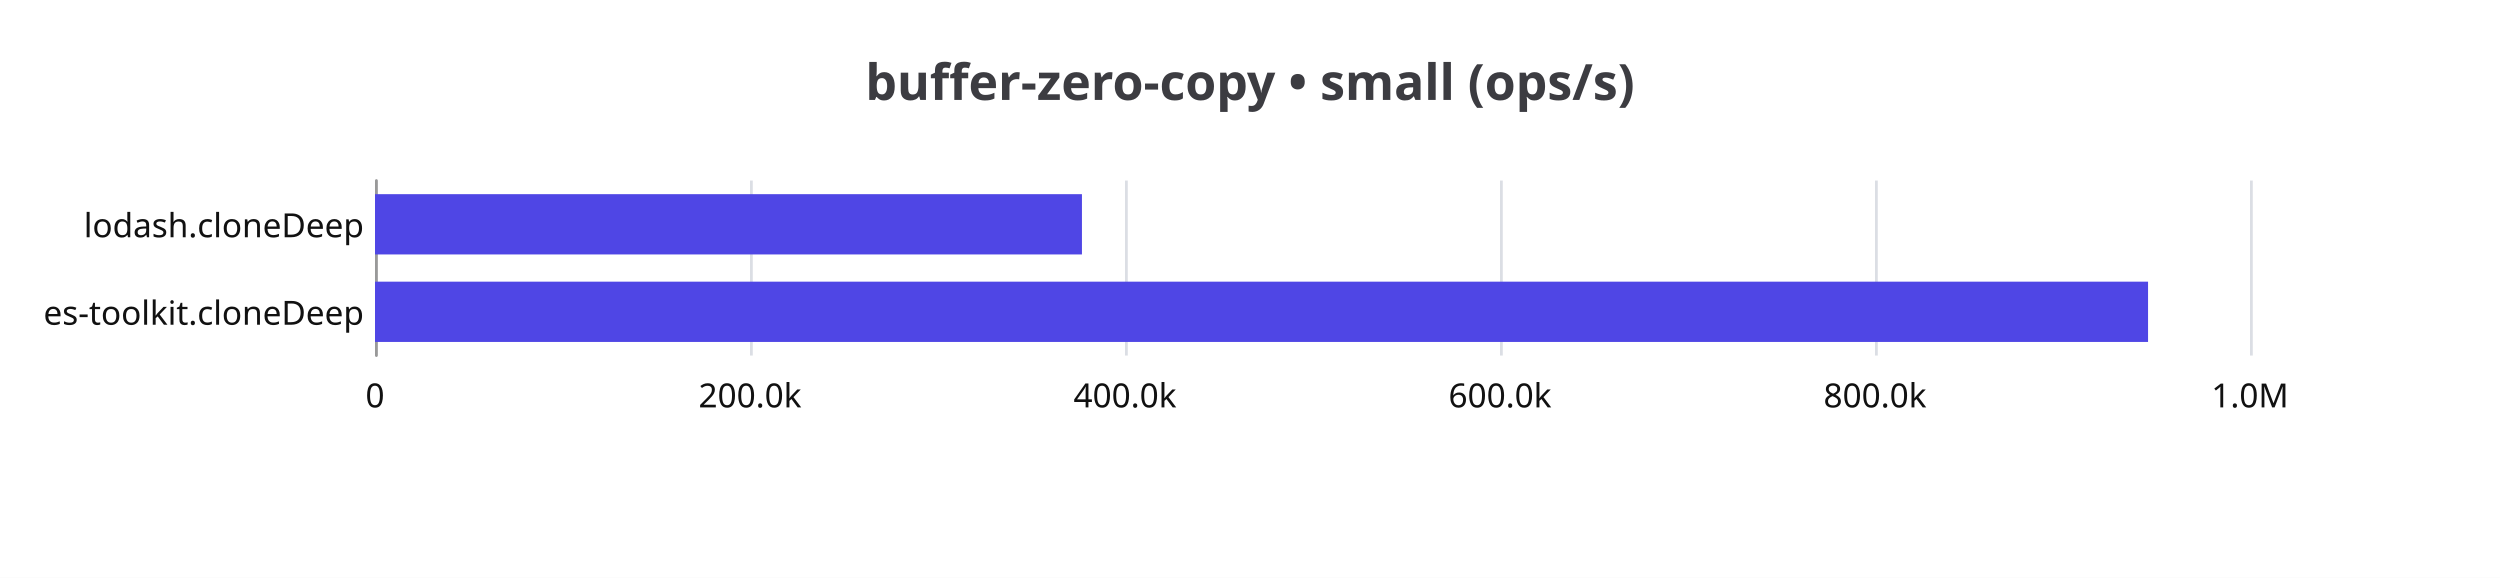
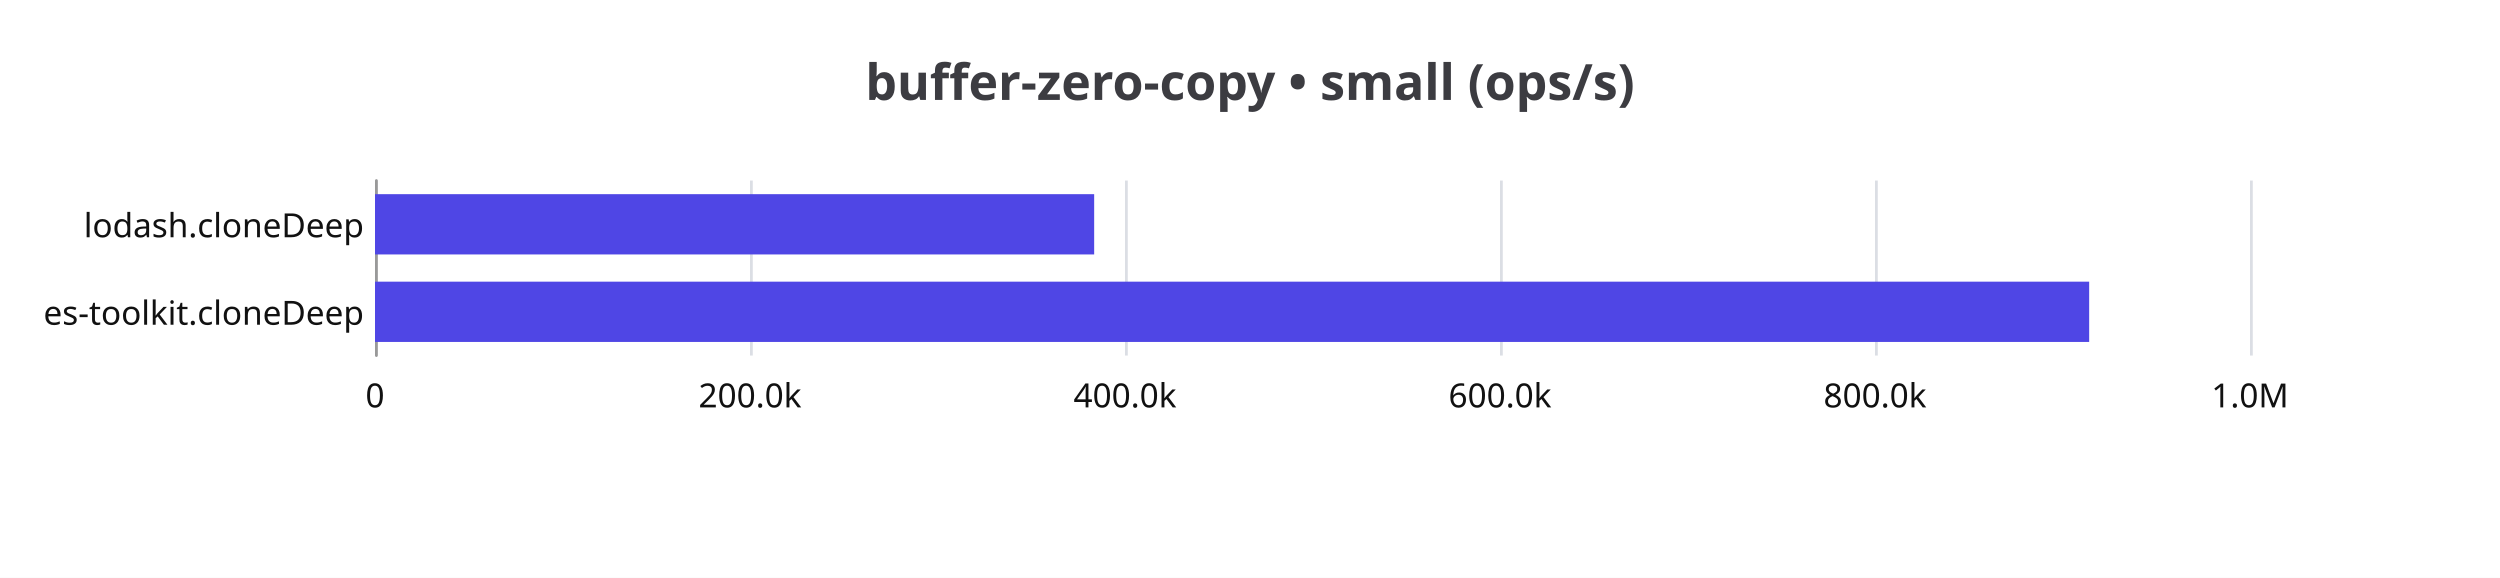
<svg xmlns="http://www.w3.org/2000/svg" width="900" height="208" version="1.1" baseProfile="full" viewBox="0 0 900 208">
  <rect width="900" height="208" x="0" y="0" fill="#ffffff" />
  <path d="M135.5 65L135.5 128" fill="none" pointer-events="visible" stroke="#dbdee4" class="zr14-cls-28" />
  <path d="M270.5 65L270.5 128" fill="none" pointer-events="visible" stroke="#dbdee4" class="zr14-cls-28" />
  <path d="M405.5 65L405.5 128" fill="none" pointer-events="visible" stroke="#dbdee4" class="zr14-cls-28" />
  <path d="M540.5 65L540.5 128" fill="none" pointer-events="visible" stroke="#dbdee4" class="zr14-cls-28" />
  <path d="M675.5 65L675.5 128" fill="none" pointer-events="visible" stroke="#dbdee4" class="zr14-cls-28" />
  <path d="M810.5 65L810.5 128" fill="none" pointer-events="visible" stroke="#dbdee4" class="zr14-cls-28" />
  <path d="M135.5 128L135.5 65" fill="none" pointer-events="visible" stroke="#999" stroke-linecap="round" class="zr14-cls-28" />
  <text dominant-baseline="central" text-anchor="end" style="font-size:12px;font-family:Microsoft YaHei;" xml:space="preserve" transform="translate(131 112.25)" fill="#111">    es-toolkit.cloneDeep</text>
  <text dominant-baseline="central" text-anchor="end" style="font-size:12px;font-family:Microsoft YaHei;" xml:space="preserve" transform="translate(131 80.75)" fill="#111">    lodash.cloneDeep</text>
  <text dominant-baseline="central" text-anchor="middle" style="font-size:12px;font-family:Microsoft YaHei;" y="6" transform="translate(135 136)" fill="#111">0</text>
  <text dominant-baseline="central" text-anchor="middle" style="font-size:12px;font-family:Microsoft YaHei;" y="6" transform="translate(270 136)" fill="#111">200.0k</text>
  <text dominant-baseline="central" text-anchor="middle" style="font-size:12px;font-family:Microsoft YaHei;" y="6" transform="translate(405 136)" fill="#111">400.0k</text>
  <text dominant-baseline="central" text-anchor="middle" style="font-size:12px;font-family:Microsoft YaHei;" y="6" transform="translate(540 136)" fill="#111">600.0k</text>
  <text dominant-baseline="central" text-anchor="middle" style="font-size:12px;font-family:Microsoft YaHei;" y="6" transform="translate(675 136)" fill="#111">800.0k</text>
  <text dominant-baseline="central" text-anchor="middle" style="font-size:12px;font-family:Microsoft YaHei;" y="6" transform="translate(810 136)" fill="#111">1.0M</text>
-   <path d="M135 101.4l638.3 0l0 21.7l-638.3 0Z" fill="#4F46E5" ecmeta_series_index="0" ecmeta_data_index="0" ecmeta_ssr_type="chart" class="zr14-cls-29" />
-   <path d="M135 69.9l254.5 0l0 21.7l-254.5 0Z" fill="#4F46E5" ecmeta_series_index="0" ecmeta_data_index="1" ecmeta_ssr_type="chart" class="zr14-cls-29" />
+   <path d="M135 101.4l617.1 0l0 21.7l-617.1 0Z" fill="#4F46E5" ecmeta_series_index="0" ecmeta_data_index="0" ecmeta_ssr_type="chart" class="zr14-cls-29" />
+   <path d="M135 69.9l258.9 0l0 21.7l-258.9 0Z" fill="#4F46E5" ecmeta_series_index="0" ecmeta_data_index="1" ecmeta_ssr_type="chart" class="zr14-cls-29" />
  <path d="M-135.8 -5l271.5 0l0 28l-271.5 0Z" transform="translate(450 20)" fill="rgb(0,0,0)" fill-opacity="0" stroke="#3c3c41" stroke-width="0" class="zr14-cls-28" />
  <text dominant-baseline="central" text-anchor="middle" style="font-size:18px;font-family:Microsoft YaHei;font-weight:bold;" xml:space="preserve" y="9" transform="translate(450 20)" fill="#3c3c41">buffer-zero-copy • small (ops/s)</text>
  <style>
.zr14-cls-28:hover {
pointer-events:none;
}
.zr14-cls-29:hover {
cursor:pointer;
fill:rgba(86,77,251,1);
}



</style>
</svg>
